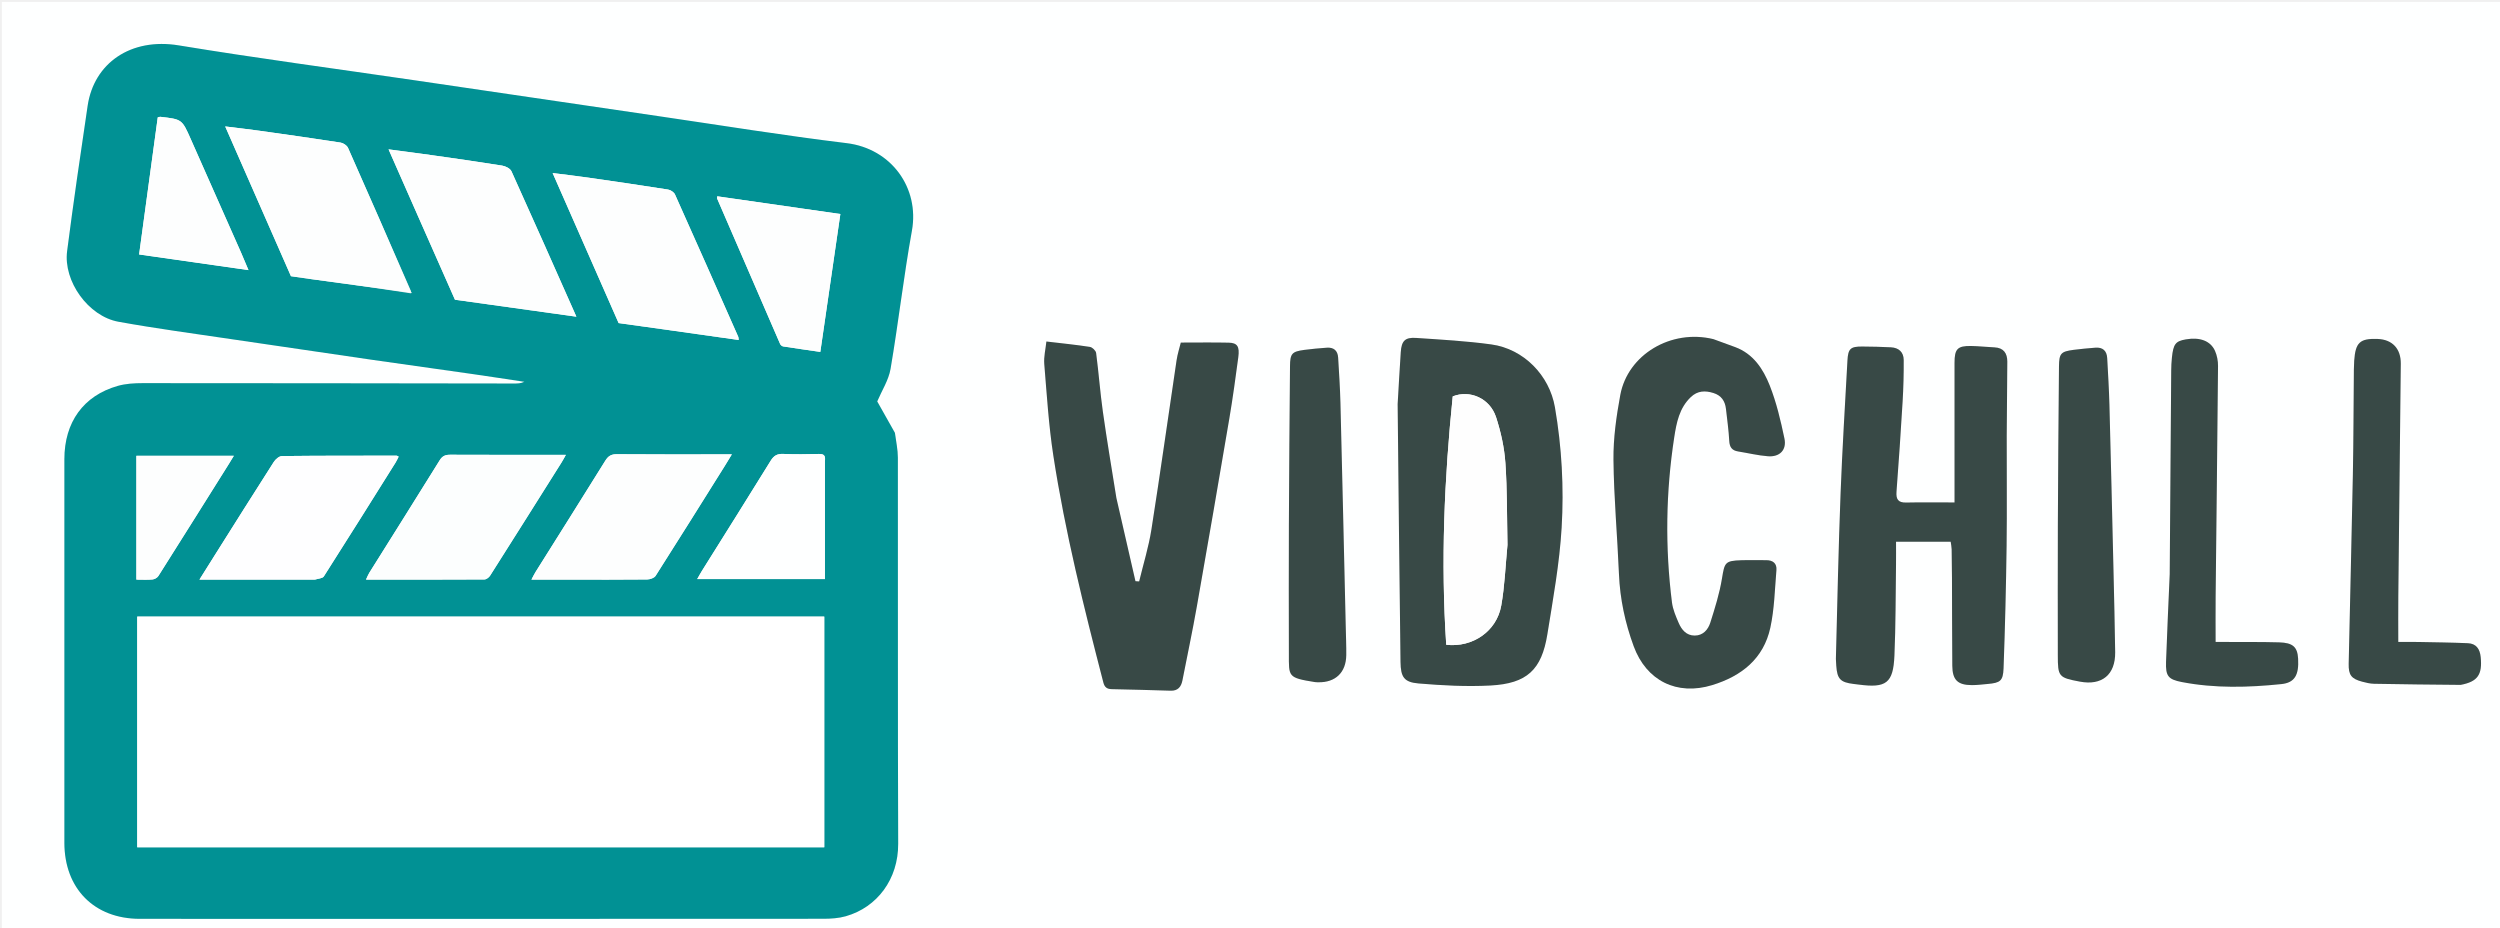
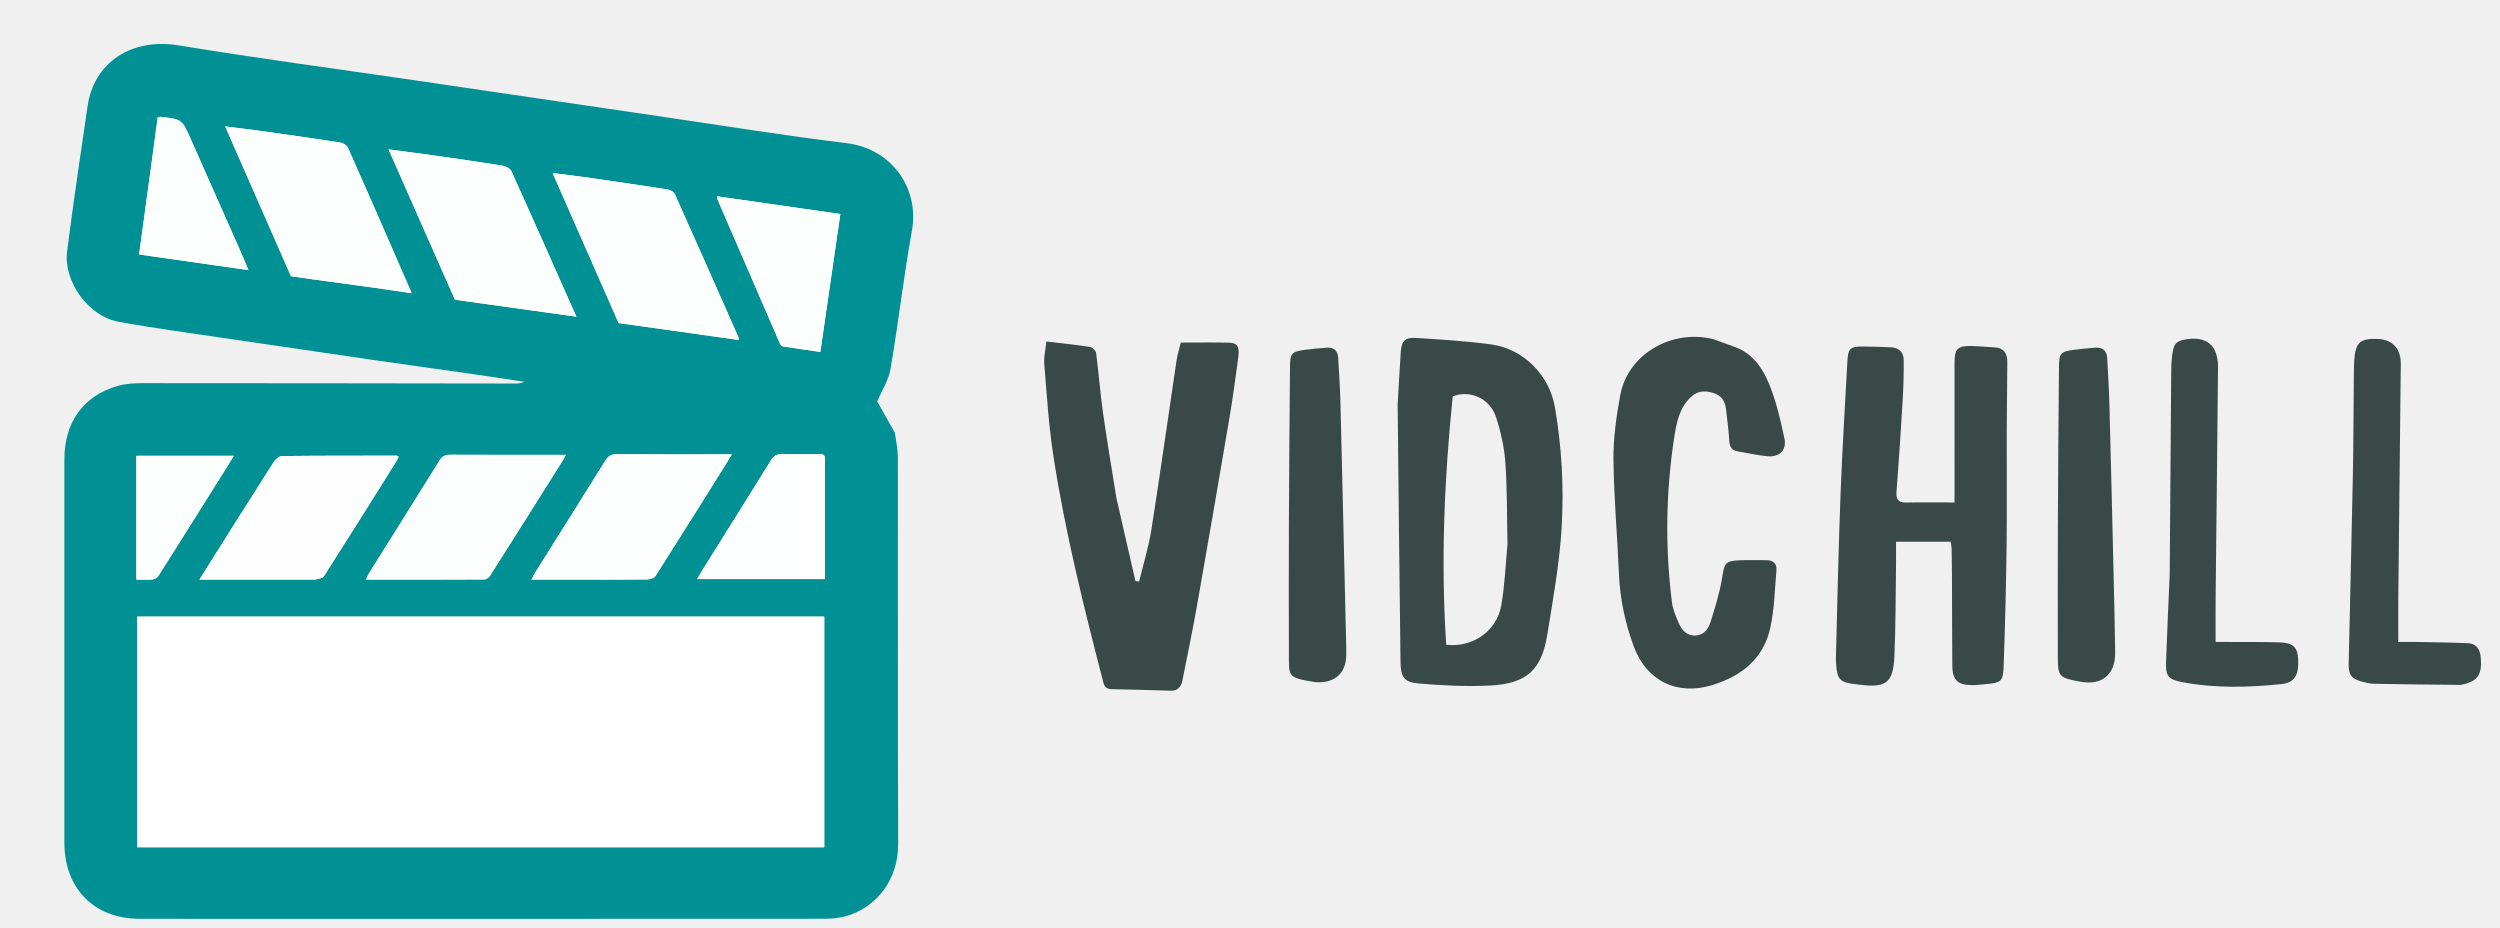
- <svg xmlns="http://www.w3.org/2000/svg" version="1.1" id="Layer_1" x="0px" y="0px" width="100%" viewBox="0 0 1437 533" enable-background="new 0 0 1437 533" xml:space="preserve">
-   <path fill="#FEFFFF" opacity="1" stroke="none" d=" M1096,534   C730.713,534 365.926,534 1.069,534   C1.069,356.402 1.069,178.804 1.069,1.103   C480,1.103 959,1.103 1437.978,1.103   C1437.978,178.741 1437.978,356.371 1437.978,534   C1324.137,534 1210.319,534 1096,534  M514.28,248.43   C510.79,242.289 507.3,236.149 504.228,230.743   C506.868,224.495 510.788,218.499 511.892,212.023   C516.395,185.616 519.425,158.953 524.171,132.595   C528.591,108.046 512.359,85.404 486.641,82.282   C450.465,77.891 414.467,72.031 378.4,66.746   C331.63,59.893 284.869,52.972 238.101,46.11   C192.978,39.489 147.753,33.498 102.761,26.087   C75.164,21.541 54.019,36.261 50.378,60.789   C46.249,88.612 42.173,116.449 38.578,144.344   C36.345,161.674 50.773,181.785 68.069,184.932   C89.67,188.861 111.465,191.736 133.19,194.971   C159.822,198.936 186.463,202.841 213.11,206.701   C232.647,209.53 252.204,212.219 271.745,215.021   C281.635,216.44 291.509,217.973 301.391,219.454   C299.374,220.45 297.421,220.453 295.467,220.45   C224.303,220.356 153.139,220.232 81.975,220.234   C77.195,220.235 72.223,220.52 67.668,221.821   C47.956,227.449 37.014,242.679 37.007,263.931   C36.985,337.428 36.984,410.925 37.006,484.423   C37.014,510.742 54.167,528.134 80.351,528.143   C211.346,528.19 342.341,528.178 473.337,528.105   C477.624,528.103 482.081,527.818 486.17,526.652   C504.231,521.505 516.352,505.309 516.275,485.031   C515.995,411.034 516.193,337.036 516.094,263.039   C516.087,258.425 515.074,253.813 514.28,248.43  M1055.351,379.225   C1055.396,380.389 1055.409,381.555 1055.489,382.717   C1056.011,390.278 1057.875,392.225 1065.433,393.137   C1066.424,393.256 1067.417,393.37 1068.406,393.501   C1084.185,395.583 1088.227,392.682 1088.913,376.89   C1089.672,359.431 1089.581,341.934 1089.832,324.453   C1089.893,320.172 1089.841,315.888 1089.841,311.393   C1100.613,311.393 1110.72,311.393 1121.254,311.393   C1121.448,312.843 1121.777,314.28 1121.807,315.723   C1121.924,321.218 1121.971,326.715 1121.994,332.212   C1122.062,349.039 1122.048,365.866 1122.185,382.692   C1122.252,390.852 1125.294,393.8 1133.474,393.804   C1136.46,393.805 1139.448,393.419 1142.431,393.154   C1149.703,392.507 1151.374,391.474 1151.645,384.113   C1152.509,360.662 1153.086,337.195 1153.394,313.73   C1153.672,292.591 1153.401,271.446 1153.464,250.304   C1153.506,236.149 1153.778,221.993 1153.798,207.838   C1153.805,203.085 1151.692,199.897 1146.411,199.662   C1141.925,199.463 1137.448,198.95 1132.961,198.874   C1125.141,198.743 1123.455,200.607 1123.463,208.586   C1123.484,229.23 1123.468,249.874 1123.467,270.518   C1123.467,276.61 1123.467,282.702 1123.467,288.81   C1113.289,288.81 1104.483,288.67 1095.684,288.866   C1091.003,288.971 1089.778,286.958 1090.113,282.565   C1091.428,265.311 1092.599,248.045 1093.625,230.771   C1094.096,222.824 1094.309,214.848 1094.249,206.888   C1094.216,202.426 1091.414,199.857 1086.922,199.63   C1081.439,199.353 1075.944,199.219 1070.453,199.187   C1063.663,199.147 1062.286,200.388 1061.912,207.237   C1060.524,232.651 1058.941,258.059 1057.969,283.49   C1056.762,315.081 1056.088,346.692 1055.351,379.225  M803.316,232.683   C803.869,281.95 804.378,331.219 805.016,380.485   C805.129,389.169 807.018,392.146 815.419,392.855   C829.128,394.012 842.996,394.764 856.709,394.031   C877.69,392.911 886.129,385.042 889.43,364.559   C892.711,344.207 896.422,323.794 897.633,303.271   C898.993,280.218 897.723,257.009 893.775,234.109   C890.596,215.669 875.774,200.522 857.19,197.973   C842.877,196.01 828.392,195.211 813.96,194.242   C807.627,193.817 805.611,195.929 805.165,202.343   C804.484,212.133 803.995,221.936 803.316,232.683  M641.609,285.853   C639.023,269.435 636.241,253.046 633.921,236.591   C632.344,225.403 631.525,214.11 630.053,202.905   C629.877,201.558 627.869,199.617 626.484,199.402   C618.465,198.159 610.379,197.35 601.465,196.294   C601.003,200.781 599.904,205.061 600.247,209.222   C601.696,226.794 602.78,244.452 605.451,261.855   C612.214,305.928 623.042,349.15 634.205,392.28   C634.909,395 636.255,396.07 639.023,396.123   C650.328,396.338 661.63,396.689 672.933,397.013   C677.046,397.131 678.936,394.796 679.661,391.092   C682.441,376.9 685.452,362.748 687.966,348.509   C694.326,312.492 700.537,276.448 706.65,240.388   C708.623,228.751 710.21,217.045 711.771,205.344   C712.595,199.171 711.23,197.082 706.301,196.97   C697.337,196.767 688.365,196.913 678.727,196.913   C678.027,199.79 676.84,203.426 676.284,207.156   C671.444,239.561 666.929,272.016 661.832,304.38   C660.248,314.442 657.177,324.269 654.787,334.204   C654.079,334.162 653.372,334.12 652.664,334.078   C649.043,318.279 645.422,302.481 641.609,285.853  M984.451,194.86   C960.594,188.997 935.631,203.77 931.333,227.087   C929.079,239.316 927.297,251.864 927.422,264.247   C927.644,286.175 929.668,308.08 930.578,330.01   C931.172,344.307 934.132,358.059 939.02,371.396   C946.354,391.408 963.953,400.001 984.176,393.798   C1001.076,388.614 1013.706,378.6 1017.586,360.805   C1019.935,350.029 1020.153,338.772 1021.088,327.711   C1021.415,323.839 1019.069,321.968 1015.197,321.992   C1010.37,322.022 1005.537,321.864 1000.715,322.027   C991.533,322.338 991.273,323.392 989.8,332.466   C988.404,341.067 985.748,349.505 983.109,357.845   C981.833,361.878 978.965,365.322 974.118,365.327   C969.325,365.332 966.581,361.984 964.883,358.025   C963.261,354.246 961.552,350.299 961.046,346.28   C957.051,314.572 957.496,282.877 962.364,251.288   C963.657,242.902 965.276,234.516 971.903,228.219   C975.786,224.531 980.122,224.41 984.887,225.899   C989.44,227.321 991.586,230.547 992.09,235.076   C992.771,241.195 993.648,247.306 993.974,253.445   C994.166,257.056 995.559,258.936 999.049,259.496   C1004.783,260.415 1010.474,261.815 1016.241,262.259   C1022.955,262.775 1027.079,258.655 1025.695,252.057   C1023.526,241.722 1021.088,231.288 1017.209,221.512   C1013.471,212.091 1007.819,203.398 997.4,199.52   C993.356,198.015 989.312,196.51 984.451,194.86  M1247.147,330.503   C1246.431,347.134 1245.612,363.761 1245.043,380.398   C1244.765,388.533 1246.182,390.512 1254.121,392.044   C1273.089,395.704 1292.233,395.187 1311.314,393.219   C1319.01,392.426 1321.486,388.001 1320.956,378.594   C1320.58,371.925 1317.994,369.451 1310.053,369.226   C1299.729,368.933 1289.392,369.054 1279.061,369   C1277.489,368.992 1275.916,368.999 1273.532,368.999   C1273.532,359.717 1273.456,351.236 1273.545,342.756   C1274.007,298.617 1274.545,254.479 1274.923,210.339   C1274.948,207.451 1274.354,204.334 1273.19,201.703   C1270.629,195.912 1264.466,193.682 1256.473,195.066   C1250.499,196.1 1249.226,197.709 1248.412,205.581   C1248.155,208.062 1248.033,210.566 1248.014,213.06   C1247.713,251.874 1247.438,290.688 1247.147,330.503  M1414.818,393.6   C1424.193,391.805 1426.919,387.81 1425.901,377.643   C1425.443,373.068 1423.335,369.925 1418.568,369.715   C1409.1,369.299 1399.618,369.196 1390.14,369.01   C1386.557,368.94 1382.971,368.999 1378.532,368.999   C1378.532,359.798 1378.457,351.329 1378.545,342.862   C1379.008,298.259 1379.545,253.656 1379.972,209.052   C1380.056,200.346 1375.014,195.141 1366.689,194.833   C1356.495,194.457 1353.932,196.821 1353.196,207.321   C1353.08,208.981 1353.023,210.647 1353.007,212.311   C1352.82,232.453 1352.815,252.598 1352.431,272.735   C1351.739,309 1350.796,345.259 1350.023,381.522   C1349.884,388.039 1351.563,390.17 1357.767,391.832   C1360.004,392.431 1362.329,392.991 1364.625,393.035   C1381.064,393.349 1397.506,393.525 1414.818,393.6  M773.532,359.676   C772.526,316.938 771.56,274.199 770.483,231.463   C770.266,222.826 769.675,214.197 769.166,205.569   C768.927,201.521 766.624,199.544 762.576,199.859   C758.27,200.194 753.957,200.537 749.681,201.122   C742.632,202.086 741.563,203.214 741.497,210.415   C741.219,240.767 740.979,271.12 740.854,301.474   C740.752,326.281 740.798,351.089 740.847,375.897   C740.873,388.98 740.114,389.543 755.754,392.056   C756.407,392.161 757.081,392.149 757.746,392.163   C767.606,392.362 773.708,386.547 773.832,376.605   C773.899,371.286 773.642,365.963 773.532,359.676  M1214.84,327.518   C1214.07,295.927 1213.346,264.335 1212.501,232.746   C1212.262,223.776 1211.717,214.812 1211.221,205.85   C1210.986,201.609 1208.653,199.49 1204.348,199.852   C1200.21,200.2 1196.066,200.536 1191.952,201.086   C1184.597,202.069 1183.573,203.088 1183.501,210.639   C1183.21,241.157 1182.979,271.675 1182.854,302.194   C1182.752,326.998 1182.829,351.804 1182.835,376.609   C1182.838,388.972 1183.278,389.492 1195.476,391.792   C1208.186,394.19 1215.948,387.87 1215.803,374.9   C1215.629,359.436 1215.173,343.975 1214.84,327.518  z" />
-   <path fill="#019194" opacity="1" stroke="none" d=" M514.405,248.815   C515.074,253.813 516.087,258.425 516.094,263.039   C516.193,337.036 515.995,411.034 516.275,485.031   C516.352,505.309 504.231,521.505 486.17,526.652   C482.081,527.818 477.624,528.103 473.337,528.105   C342.341,528.178 211.346,528.19 80.351,528.143   C54.167,528.134 37.014,510.742 37.006,484.423   C36.984,410.925 36.985,337.428 37.007,263.931   C37.014,242.679 47.956,227.449 67.668,221.821   C72.223,220.52 77.195,220.235 81.975,220.234   C153.139,220.232 224.303,220.356 295.467,220.45   C297.421,220.453 299.374,220.45 301.391,219.454   C291.509,217.973 281.635,216.44 271.745,215.021   C252.204,212.219 232.647,209.53 213.11,206.701   C186.463,202.841 159.822,198.936 133.19,194.971   C111.465,191.736 89.67,188.861 68.069,184.932   C50.773,181.785 36.345,161.674 38.578,144.344   C42.173,116.449 46.249,88.612 50.378,60.789   C54.019,36.261 75.164,21.541 102.761,26.087   C147.753,33.498 192.978,39.489 238.101,46.11   C284.869,52.972 331.63,59.893 378.4,66.746   C414.467,72.031 450.465,77.891 486.641,82.282   C512.359,85.404 528.591,108.046 524.171,132.595   C519.425,158.953 516.395,185.616 511.892,212.023   C510.788,218.499 506.868,224.495 504.228,230.743   C507.3,236.149 510.79,242.289 514.405,248.815  M235.945,168.573   C236.186,168.512 236.428,168.451 236.669,168.39   C236.477,168.23 236.285,168.07 236.161,167.161   C224.161,139.76 212.198,112.342 200.051,85.005   C199.424,83.594 197.328,82.198 195.736,81.951   C180.119,79.528 164.468,77.319 148.817,75.117   C142.63,74.247 136.419,73.548 129.443,72.675   C142.199,101.728 154.597,129.965 167.237,158.756   C170.447,159.221 174.726,159.874 179.015,160.458   C197.951,163.038 216.89,165.598 235.945,168.573  M256.5,487.024   C328.911,487.024 401.323,487.024 473.785,487.024   C473.785,441.951 473.785,398.088 473.785,354.424   C341.724,354.424 210.038,354.424 78.885,354.424   C78.885,398.947 78.885,443.046 78.885,487.026   C138.226,487.026 196.863,487.026 256.5,487.024  M240.248,124.217   C247.227,139.994 254.206,155.771 261.509,172.278   C283.835,175.399 307.251,178.672 331.297,182.033   C318.68,153.636 306.458,125.974 293.979,98.428   C293.256,96.83 290.564,95.503 288.604,95.186   C275.302,93.035 261.955,91.156 248.612,89.255   C240.458,88.093 232.287,87.049 223.338,85.847   C229.108,98.919 234.536,111.217 240.248,124.217  M380.262,189.143   C394.977,191.225 409.692,193.307 424.599,195.417   C424.472,194.343 424.51,193.987 424.385,193.704   C412.293,166.378 400.222,139.043 387.988,111.781   C387.404,110.479 385.481,109.195 384.013,108.963   C368.75,106.548 353.458,104.313 338.163,102.11   C331.578,101.161 324.965,100.402 317.656,99.465   C330.494,128.653 342.913,156.887 355.589,185.706   C362.942,186.736 371.163,187.887 380.262,189.143  M318.252,261.444   C298.434,261.444 278.616,261.49 258.798,261.392   C256.036,261.378 254.292,262.061 252.738,264.566   C239.322,286.201 225.741,307.735 212.233,329.313   C211.584,330.349 211.158,331.525 210.377,333.163   C233.537,333.163 255.998,333.195 278.458,333.067   C279.566,333.061 281.057,331.912 281.714,330.879   C295.451,309.243 309.097,287.55 322.748,265.859   C323.587,264.525 324.312,263.119 325.262,261.444   C322.811,261.444 320.985,261.444 318.252,261.444  M327.5,333.163   C342.331,333.163 357.163,333.23 371.992,333.071   C373.654,333.053 376.048,332.235 376.844,330.987   C390.268,309.923 403.493,288.733 416.756,267.567   C417.962,265.641 419.123,263.687 420.66,261.161   C418.662,261.161 417.387,261.161 416.111,261.161   C395.615,261.161 375.117,261.247 354.622,261.073   C351.348,261.045 349.611,262.101 347.92,264.826   C334.662,286.186 321.229,307.438 307.867,328.734   C307.111,329.939 306.504,331.237 305.466,333.163   C312.957,333.163 319.729,333.163 327.5,333.163  M181.214,333.161   C182.897,332.568 185.386,332.49 186.143,331.306   C200.021,309.567 213.696,287.698 227.396,265.845   C228.063,264.781 228.561,263.612 229.147,262.474   C228.536,262.175 228.262,261.924 227.988,261.925   C206.009,261.937 184.03,261.897 162.053,262.15   C160.451,262.168 158.354,263.994 157.363,265.541   C145.966,283.331 134.736,301.228 123.467,319.1   C120.663,323.547 117.878,328.006 114.644,333.161   C137.101,333.161 158.688,333.161 181.214,333.161  M460.744,119.819   C444.597,117.493 428.45,115.166 412.269,112.835   C412.193,113.732 412.115,113.925 412.173,114.06   C424.229,141.942 436.288,169.823 448.399,197.682   C448.671,198.308 449.476,199.016 450.121,199.118   C457.124,200.22 464.145,201.208 471.518,202.279   C475.395,175.594 479.184,149.525 483.035,123.022   C475.687,121.964 468.654,120.95 460.744,119.819  M474.16,264.64   C474.572,261.905 473.585,260.85 470.654,260.937   C463.83,261.14 456.988,261.187 450.169,260.923   C446.786,260.792 444.834,261.854 443.023,264.788   C429.999,285.889 416.771,306.866 403.621,327.89   C402.684,329.388 401.85,330.949 400.767,332.83   C425.482,332.83 449.659,332.83 474.16,332.83   C474.16,310.205 474.16,287.909 474.16,264.64  M138.474,145.035   C128.85,123.306 119.23,101.574 109.6,79.847   C104.599,68.563 104.59,68.565 92.145,67.144   C91.84,67.109 91.513,67.273 90.674,67.462   C87.145,93.425 83.592,119.564 79.961,146.271   C100.835,149.255 121.428,152.198 142.826,155.256   C141.245,151.488 140.036,148.605 138.474,145.035  M93.503,261.999   C88.414,261.999 83.325,261.999 78.392,261.999   C78.392,286.045 78.392,309.438 78.392,333.162   C81.755,333.162 84.751,333.354 87.702,333.068   C88.891,332.952 90.412,332.064 91.047,331.062   C104.574,309.699 117.996,288.269 131.435,266.85   C132.341,265.406 133.214,263.942 134.401,261.999   C120.465,261.999 107.484,261.999 93.503,261.999  z" />
-   <path fill="#384946" opacity="1" stroke="none" d=" M1055.268,378.759   C1056.088,346.692 1056.762,315.081 1057.969,283.49   C1058.941,258.059 1060.524,232.651 1061.912,207.237   C1062.286,200.388 1063.663,199.147 1070.453,199.187   C1075.944,199.219 1081.439,199.353 1086.922,199.63   C1091.414,199.857 1094.216,202.426 1094.249,206.888   C1094.309,214.848 1094.096,222.824 1093.625,230.771   C1092.599,248.045 1091.428,265.311 1090.113,282.565   C1089.778,286.958 1091.003,288.971 1095.684,288.866   C1104.483,288.67 1113.289,288.81 1123.467,288.81   C1123.467,282.702 1123.467,276.61 1123.467,270.518   C1123.468,249.874 1123.484,229.23 1123.463,208.586   C1123.455,200.607 1125.141,198.743 1132.961,198.874   C1137.448,198.95 1141.925,199.463 1146.411,199.662   C1151.692,199.897 1153.805,203.085 1153.798,207.838   C1153.778,221.993 1153.506,236.149 1153.464,250.304   C1153.401,271.446 1153.672,292.591 1153.394,313.73   C1153.086,337.195 1152.509,360.662 1151.645,384.113   C1151.374,391.474 1149.703,392.507 1142.431,393.154   C1139.448,393.419 1136.46,393.805 1133.474,393.804   C1125.294,393.8 1122.252,390.852 1122.185,382.692   C1122.048,365.866 1122.062,349.039 1121.994,332.212   C1121.971,326.715 1121.924,321.218 1121.807,315.723   C1121.777,314.28 1121.448,312.843 1121.254,311.393   C1110.72,311.393 1100.613,311.393 1089.841,311.393   C1089.841,315.888 1089.893,320.172 1089.832,324.453   C1089.581,341.934 1089.672,359.431 1088.913,376.89   C1088.227,392.682 1084.185,395.583 1068.406,393.501   C1067.417,393.37 1066.424,393.256 1065.433,393.137   C1057.875,392.225 1056.011,390.278 1055.489,382.717   C1055.409,381.555 1055.396,380.389 1055.268,378.759  z" />
-   <path fill="#384946" opacity="1" stroke="none" d=" M803.37,232.208   C803.995,221.936 804.484,212.133 805.165,202.343   C805.611,195.929 807.627,193.817 813.96,194.242   C828.392,195.211 842.877,196.01 857.19,197.973   C875.774,200.522 890.596,215.669 893.775,234.109   C897.723,257.009 898.993,280.218 897.633,303.271   C896.422,323.794 892.711,344.207 889.43,364.559   C886.129,385.042 877.69,392.911 856.709,394.031   C842.996,394.764 829.128,394.012 815.419,392.855   C807.018,392.146 805.129,389.169 805.016,380.485   C804.378,331.219 803.869,281.95 803.37,232.208  M866.498,312.947   C866.166,297.312 866.378,281.639 865.292,266.057   C864.677,257.221 862.702,248.285 859.958,239.843   C856.426,228.976 844.93,223.907 835.028,227.849   C830.177,275.316 828.124,322.941 831.29,370.617   C846.539,372.322 860.312,362.793 862.912,348.104   C864.906,336.84 865.344,325.301 866.498,312.947  z" />
-   <path fill="#384946" opacity="1" stroke="none" d=" M641.705,286.267   C645.422,302.481 649.043,318.279 652.664,334.078   C653.372,334.12 654.079,334.162 654.787,334.204   C657.177,324.269 660.248,314.442 661.832,304.38   C666.929,272.016 671.444,239.561 676.284,207.156   C676.84,203.426 678.027,199.79 678.727,196.913   C688.365,196.913 697.337,196.767 706.301,196.97   C711.23,197.082 712.595,199.171 711.771,205.344   C710.21,217.045 708.623,228.751 706.65,240.388   C700.537,276.448 694.326,312.492 687.966,348.509   C685.452,362.748 682.441,376.9 679.661,391.092   C678.936,394.796 677.046,397.131 672.933,397.013   C661.63,396.689 650.328,396.338 639.023,396.123   C636.255,396.07 634.909,395 634.205,392.28   C623.042,349.15 612.214,305.928 605.451,261.855   C602.78,244.452 601.696,226.794 600.247,209.222   C599.904,205.061 601.003,200.781 601.465,196.294   C610.379,197.35 618.465,198.159 626.484,199.402   C627.869,199.617 629.877,201.558 630.053,202.905   C631.525,214.11 632.344,225.403 633.921,236.591   C636.241,253.046 639.023,269.435 641.705,286.267  z" />
-   <path fill="#384946" opacity="1" stroke="none" d=" M984.859,194.933   C989.312,196.51 993.356,198.015 997.4,199.52   C1007.819,203.398 1013.471,212.091 1017.209,221.512   C1021.088,231.288 1023.526,241.722 1025.695,252.057   C1027.079,258.655 1022.955,262.775 1016.241,262.259   C1010.474,261.815 1004.783,260.415 999.049,259.496   C995.559,258.936 994.166,257.056 993.974,253.445   C993.648,247.306 992.771,241.195 992.09,235.076   C991.586,230.547 989.44,227.321 984.887,225.899   C980.122,224.41 975.786,224.531 971.903,228.219   C965.276,234.516 963.657,242.902 962.364,251.288   C957.496,282.877 957.051,314.572 961.046,346.28   C961.552,350.299 963.261,354.246 964.883,358.025   C966.581,361.984 969.325,365.332 974.118,365.327   C978.965,365.322 981.833,361.878 983.109,357.845   C985.748,349.505 988.404,341.067 989.8,332.466   C991.273,323.392 991.533,322.338 1000.715,322.027   C1005.537,321.864 1010.37,322.022 1015.197,321.992   C1019.069,321.968 1021.415,323.839 1021.088,327.711   C1020.153,338.772 1019.935,350.029 1017.586,360.805   C1013.706,378.6 1001.076,388.614 984.176,393.798   C963.953,400.001 946.354,391.408 939.02,371.396   C934.132,358.059 931.172,344.307 930.578,330.01   C929.668,308.08 927.644,286.175 927.422,264.247   C927.297,251.864 929.079,239.316 931.333,227.087   C935.631,203.77 960.594,188.997 984.859,194.933  z" />
-   <path fill="#384946" opacity="1" stroke="none" d=" M1247.152,330.002   C1247.438,290.688 1247.713,251.874 1248.014,213.06   C1248.033,210.566 1248.155,208.062 1248.412,205.581   C1249.226,197.709 1250.499,196.1 1256.473,195.066   C1264.466,193.682 1270.629,195.912 1273.19,201.703   C1274.354,204.334 1274.948,207.451 1274.923,210.339   C1274.545,254.479 1274.007,298.617 1273.545,342.756   C1273.456,351.236 1273.532,359.717 1273.532,368.999   C1275.916,368.999 1277.489,368.992 1279.061,369   C1289.392,369.054 1299.729,368.933 1310.053,369.226   C1317.994,369.451 1320.58,371.925 1320.956,378.594   C1321.486,388.001 1319.01,392.426 1311.314,393.219   C1292.233,395.187 1273.089,395.704 1254.121,392.044   C1246.182,390.512 1244.765,388.533 1245.043,380.398   C1245.612,363.761 1246.431,347.134 1247.152,330.002  z" />
-   <path fill="#384946" opacity="1" stroke="none" d=" M1414.383,393.672   C1397.506,393.525 1381.064,393.349 1364.625,393.035   C1362.329,392.991 1360.004,392.431 1357.767,391.832   C1351.563,390.17 1349.884,388.039 1350.023,381.522   C1350.796,345.259 1351.739,309 1352.431,272.735   C1352.815,252.598 1352.82,232.453 1353.007,212.311   C1353.023,210.647 1353.08,208.981 1353.196,207.321   C1353.932,196.821 1356.495,194.457 1366.689,194.833   C1375.014,195.141 1380.056,200.346 1379.972,209.052   C1379.545,253.656 1379.008,298.259 1378.545,342.862   C1378.457,351.329 1378.532,359.798 1378.532,368.999   C1382.971,368.999 1386.557,368.94 1390.14,369.01   C1399.618,369.196 1409.1,369.299 1418.568,369.715   C1423.335,369.925 1425.443,373.068 1425.901,377.643   C1426.919,387.81 1424.193,391.805 1414.383,393.672  z" />
-   <path fill="#384946" opacity="1" stroke="none" d=" M773.532,360.158   C773.642,365.963 773.899,371.286 773.832,376.605   C773.708,386.547 767.606,392.362 757.746,392.163   C757.081,392.149 756.407,392.161 755.754,392.056   C740.114,389.543 740.873,388.98 740.847,375.897   C740.798,351.089 740.752,326.281 740.854,301.474   C740.979,271.12 741.219,240.767 741.497,210.415   C741.563,203.214 742.632,202.086 749.681,201.122   C753.957,200.537 758.27,200.194 762.576,199.859   C766.624,199.544 768.927,201.521 769.166,205.569   C769.675,214.197 770.266,222.826 770.483,231.463   C771.56,274.199 772.526,316.938 773.532,360.158  z" />
-   <path fill="#384946" opacity="1" stroke="none" d=" M1214.84,328.016   C1215.173,343.975 1215.629,359.436 1215.803,374.9   C1215.948,387.87 1208.186,394.19 1195.476,391.792   C1183.278,389.492 1182.838,388.972 1182.835,376.609   C1182.829,351.804 1182.752,326.998 1182.854,302.194   C1182.979,271.675 1183.21,241.157 1183.501,210.639   C1183.573,203.088 1184.597,202.069 1191.952,201.086   C1196.066,200.536 1200.21,200.2 1204.348,199.852   C1208.653,199.49 1210.986,201.609 1211.221,205.85   C1211.717,214.812 1212.262,223.776 1212.501,232.746   C1213.346,264.335 1214.07,295.927 1214.84,328.016  z" />
-   <path fill="#FFFFFF" opacity="1" stroke="none" d=" M256,487.025   C196.863,487.026 138.226,487.026 78.885,487.026   C78.885,443.046 78.885,398.947 78.885,354.424   C210.038,354.424 341.724,354.424 473.785,354.424   C473.785,398.088 473.785,441.951 473.785,487.024   C401.323,487.024 328.911,487.024 256,487.025  z" />
-   <path fill="#FDFEFE" opacity="1" stroke="none" d=" M240.106,123.866   C234.536,111.217 229.108,98.919 223.338,85.847   C232.287,87.049 240.458,88.093 248.612,89.255   C261.955,91.156 275.302,93.035 288.604,95.186   C290.564,95.503 293.256,96.83 293.979,98.428   C306.458,125.974 318.68,153.636 331.297,182.033   C307.251,178.672 283.835,175.399 261.509,172.278   C254.206,155.771 247.227,139.994 240.106,123.866  z" />
-   <path fill="#FDFEFE" opacity="1" stroke="none" d=" M235.828,168.165   C216.89,165.598 197.951,163.038 179.015,160.458   C174.726,159.874 170.447,159.221 167.237,158.756   C154.597,129.965 142.199,101.728 129.443,72.675   C136.419,73.548 142.63,74.247 148.817,75.117   C164.468,77.319 180.119,79.528 195.736,81.951   C197.328,82.198 199.424,83.594 200.051,85.005   C212.198,112.342 224.161,139.76 236.061,167.6   C235.961,168.038 235.828,168.165 235.828,168.165  z" />
-   <path fill="#FDFEFE" opacity="1" stroke="none" d=" M379.823,189.091   C371.163,187.887 362.942,186.736 355.589,185.706   C342.913,156.887 330.494,128.653 317.656,99.465   C324.965,100.402 331.578,101.161 338.163,102.11   C353.458,104.313 368.75,106.548 384.013,108.963   C385.481,109.195 387.404,110.479 387.988,111.781   C400.222,139.043 412.293,166.378 424.385,193.704   C424.51,193.987 424.472,194.343 424.599,195.417   C409.692,193.307 394.977,191.225 379.823,189.091  z" />
-   <path fill="#FCFEFE" opacity="1" stroke="none" d=" M318.706,261.444   C320.985,261.444 322.811,261.444 325.262,261.444   C324.312,263.119 323.587,264.525 322.748,265.859   C309.097,287.55 295.451,309.243 281.714,330.879   C281.057,331.912 279.566,333.061 278.458,333.067   C255.998,333.195 233.537,333.163 210.377,333.163   C211.158,331.525 211.584,330.349 212.233,329.313   C225.741,307.735 239.322,286.201 252.738,264.566   C254.292,262.061 256.036,261.378 258.798,261.392   C278.616,261.49 298.434,261.444 318.706,261.444  z" />
-   <path fill="#FDFEFE" opacity="1" stroke="none" d=" M327,333.163   C319.729,333.163 312.957,333.163 305.466,333.163   C306.504,331.237 307.111,329.939 307.867,328.734   C321.229,307.438 334.662,286.186 347.92,264.826   C349.611,262.101 351.348,261.045 354.622,261.073   C375.117,261.247 395.615,261.161 416.111,261.161   C417.387,261.161 418.662,261.161 420.66,261.161   C419.123,263.687 417.962,265.641 416.756,267.567   C403.493,288.733 390.268,309.923 376.844,330.987   C376.048,332.235 373.654,333.053 371.992,333.071   C357.163,333.23 342.331,333.163 327,333.163  z" />
-   <path fill="#FEFEFF" opacity="1" stroke="none" d=" M180.744,333.161   C158.688,333.161 137.101,333.161 114.644,333.161   C117.878,328.006 120.663,323.547 123.467,319.1   C134.736,301.228 145.966,283.331 157.363,265.541   C158.354,263.994 160.451,262.168 162.053,262.15   C184.03,261.897 206.009,261.937 227.988,261.925   C228.262,261.924 228.536,262.175 229.147,262.474   C228.561,263.612 228.063,264.781 227.396,265.845   C213.696,287.698 200.021,309.567 186.143,331.306   C185.386,332.49 182.897,332.568 180.744,333.161  z" />
-   <path fill="#FDFEFE" opacity="1" stroke="none" d=" M461.183,119.878   C468.654,120.95 475.687,121.964 483.035,123.022   C479.184,149.525 475.395,175.594 471.518,202.279   C464.145,201.208 457.124,200.22 450.121,199.118   C449.476,199.016 448.671,198.308 448.399,197.682   C436.288,169.823 424.229,141.942 412.173,114.06   C412.115,113.925 412.193,113.732 412.269,112.835   C428.45,115.166 444.597,117.493 461.183,119.878  z" />
-   <path fill="#FEFFFF" opacity="1" stroke="none" d=" M474.16,265.126   C474.16,287.909 474.16,310.205 474.16,332.83   C449.659,332.83 425.482,332.83 400.767,332.83   C401.85,330.949 402.684,329.388 403.621,327.89   C416.771,306.866 429.999,285.889 443.023,264.788   C444.834,261.854 446.786,260.792 450.169,260.923   C456.988,261.187 463.83,261.14 470.654,260.937   C473.585,260.85 474.572,261.905 474.16,265.126  z" />
-   <path fill="#FDFEFE" opacity="1" stroke="none" d=" M138.65,145.379   C140.036,148.605 141.245,151.488 142.826,155.256   C121.428,152.198 100.835,149.255 79.961,146.271   C83.592,119.564 87.145,93.425 90.674,67.462   C91.513,67.273 91.84,67.109 92.145,67.144   C104.59,68.565 104.599,68.563 109.6,79.847   C119.23,101.574 128.85,123.306 138.65,145.379  z" />
-   <path fill="#FDFEFE" opacity="1" stroke="none" d=" M94.003,261.999   C107.484,261.999 120.465,261.999 134.401,261.999   C133.214,263.942 132.341,265.406 131.435,266.85   C117.996,288.269 104.574,309.699 91.047,331.062   C90.412,332.064 88.891,332.952 87.702,333.068   C84.751,333.354 81.755,333.162 78.392,333.162   C78.392,309.438 78.392,286.045 78.392,261.999   C83.325,261.999 88.414,261.999 94.003,261.999  z" />
-   <path fill="#FDFEFE" opacity="1" stroke="none" d=" M236.027,167.974   C236.285,168.07 236.477,168.23 236.669,168.39   C236.428,168.451 236.186,168.512 235.887,168.369   C235.828,168.165 235.961,168.038 236.027,167.974  z" />
-   <path fill="#FEFEFE" opacity="1" stroke="none" d=" M866.486,313.416   C865.344,325.301 864.906,336.84 862.912,348.104   C860.312,362.793 846.539,372.322 831.29,370.617   C828.124,322.941 830.177,275.316 835.028,227.849   C844.93,223.907 856.426,228.976 859.958,239.843   C862.702,248.285 864.677,257.221 865.292,266.057   C866.378,281.639 866.166,297.312 866.486,313.416  z" />
+ <svg xmlns="http://www.w3.org/2000/svg" id="eBzCIajr4Mv1" viewBox="0 0 1437 533" shape-rendering="geometricPrecision" text-rendering="geometricPrecision">
+   <path d="M514.405,248.815c.669,4.998,1.683,9.61,1.689,14.224.099,73.997-.099,147.995.182,221.991.077,20.279-12.044,36.475-30.105,41.622-4.089,1.165-8.546,1.45-12.834,1.453-130.995.073-261.991.084-392.986.038-26.184-.009-43.337-17.401-43.345-43.72-.022-73.497-.022-146.995.001-220.492.007-21.251,10.948-36.482,30.66-42.11c4.555-1.3,9.527-1.586,14.307-1.586c71.164-.002,142.328.122,213.492.216c1.954.003,3.907 0,5.923-.996-9.881-1.481-19.755-3.014-29.645-4.432-19.541-2.803-39.098-5.491-58.635-8.321-26.647-3.859-53.288-7.764-79.92-11.73-21.725-3.235-43.52-6.11-65.121-10.039-17.296-3.147-31.724-23.258-29.491-40.587c3.595-27.896,7.671-55.732,11.801-83.555c3.64-24.528,24.785-39.248,52.382-34.702c44.992,7.411,90.217,13.402,135.34,20.023c46.769,6.862,93.529,13.784,140.299,20.637c36.067,5.285,72.065,11.145,108.241,15.536c25.718,3.122,41.95,25.764,37.53,50.313-4.746,26.358-7.776,53.022-12.279,79.429-1.104,6.476-5.025,12.471-7.664,18.72c3.072,5.405,6.562,11.546,10.177,18.072M235.945,168.573c.241-.061.483-.122.724-.183-.192-.16-.384-.32-.508-1.229-12.001-27.401-23.964-54.819-36.111-82.156-.627-1.411-2.723-2.807-4.314-3.054-15.617-2.424-31.269-4.633-46.92-6.834-6.187-.87-12.398-1.569-19.373-2.443c12.756,29.053,25.154,57.291,37.794,86.081c3.21.465,7.489,1.118,11.777,1.702c18.936,2.58,37.875,5.14,56.93,8.115M256.5,487.024c72.411,0,144.823,0,217.285,0c0-45.073,0-88.936,0-132.6-132.061,0-263.748,0-394.9,0c0,44.523,0,88.621,0,132.602c59.342,0,117.979,0,177.615-.001M240.248,124.217c6.979,15.777,13.959,31.554,21.261,48.061c22.327,3.121,45.743,6.394,69.788,9.755-12.617-28.398-24.839-56.059-37.317-83.605-.724-1.598-3.415-2.925-5.375-3.242-13.302-2.152-26.65-4.031-39.992-5.931-8.154-1.162-16.325-2.206-25.274-3.408C229.108,98.919,234.536,111.217,240.248,124.217m140.014,64.926c14.715,2.082,29.429,4.165,44.337,6.274-.127-1.074-.089-1.43-.214-1.713-12.091-27.326-24.163-54.661-36.396-81.924-.584-1.302-2.508-2.586-3.975-2.818-15.263-2.415-30.555-4.649-45.85-6.853-6.585-.949-13.197-1.708-20.507-2.644c12.838,29.187,25.257,57.422,37.933,86.241c7.353,1.03,15.574,2.181,24.673,3.437M318.252,261.444c-19.818,0-39.636.046-59.454-.052-2.763-.014-4.507.669-6.06,3.174-13.416,21.636-26.998,43.169-40.506,64.748-.648,1.036-1.075,2.211-1.856,3.849c23.161,0,45.621.032,68.081-.096c1.108-.006,2.599-1.155,3.256-2.189c13.738-21.635,27.384-43.329,41.034-65.02.84-1.334,1.565-2.74,2.515-4.415-2.451,0-4.277,0-7.01-0m9.248,71.719c14.831-0,29.663.066,44.492-.093c1.661-.018,4.056-.835,4.852-2.084c13.424-21.064,26.649-42.254,39.912-63.42c1.207-1.925,2.367-3.88,3.905-6.406-1.998,0-3.274,0-4.549,0-20.497,0-40.994.086-61.49-.088-3.274-.028-5.011,1.028-6.702,3.753-13.258,21.36-26.69,42.612-40.052,63.908-.756,1.205-1.363,2.503-2.401,4.429c7.491,0,14.263,0,22.034-0m-146.286-.002c1.683-.593,4.172-.671,4.928-1.855c13.879-21.739,27.554-43.608,41.254-65.461.667-1.064,1.165-2.233,1.751-3.371-.611-.298-.885-.549-1.159-.549-21.979.013-43.959-.028-65.935.225-1.603.018-3.699,1.844-4.69,3.391-11.397,17.79-22.627,35.687-33.896,53.56-2.804,4.447-5.589,8.906-8.823,14.061c22.457,0,44.044,0,66.57-0m279.53-213.342c-16.147-2.327-32.295-4.653-48.475-6.984-.077.897-.154,1.09-.096,1.225c12.056,27.883,24.115,55.764,36.225,83.622.272.626,1.077,1.334,1.723,1.436c7.003,1.102,14.023,2.09,21.396,3.161c3.878-26.685,7.666-52.755,11.517-79.257-7.348-1.059-14.381-2.072-22.291-3.203m13.415,144.82c.412-2.735-.574-3.79-3.506-3.703-6.824.203-13.665.25-20.485-.014-3.382-.131-5.335.932-7.145,3.865-13.025,21.102-26.252,42.078-39.402,63.103-.937,1.498-1.771,3.059-2.854,4.94c24.715,0,48.892,0,73.393,0c0-22.625,0-44.922-0-68.19M138.474,145.035c-9.624-21.73-19.243-43.462-28.874-65.189-5.001-11.283-5.01-11.282-17.455-12.703-.305-.035-.632.129-1.471.318-3.529,25.963-7.082,52.101-10.712,78.809c20.874,2.983,41.467,5.927,62.865,8.985-1.581-3.768-2.791-6.651-4.353-10.221M93.503,261.999c-5.089,0-10.179,0-15.112,0c0,24.046,0,47.44,0,71.163c3.363,0,6.36.192,9.31-.094c1.189-.115,2.711-1.003,3.345-2.005c13.527-21.364,26.949-42.793,40.388-64.212.906-1.444,1.779-2.908,2.966-4.851-13.936,0-26.918,0-40.898,0Z" fill="#019194" />
+   <path d="M1055.268,378.759c.82-32.067,1.494-63.678,2.702-95.269.972-25.431,2.554-50.84,3.943-76.254.374-6.849,1.751-8.09,8.541-8.05c5.491.032,10.985.166,16.469.443c4.492.227,7.294,2.796,7.327,7.258.06,7.96-.153,15.936-.624,23.883-1.025,17.274-2.196,34.54-3.512,51.794-.335,4.393.891,6.406,5.572,6.302c8.799-.197,17.605-.057,27.783-.057c0-6.108-0-12.2 0-18.292.001-20.644.017-41.288-.004-61.932-.008-7.979,1.678-9.844,9.498-9.712c4.486.076,8.964.588,13.45.788c5.281.235,7.394,3.423,7.387,8.176-.021,14.156-.293,28.311-.334,42.466-.062,21.142.208,42.287-.069,63.426-.308,23.465-.885,46.932-1.749,70.383-.271,7.361-1.942,8.394-9.215,9.041-2.982.265-5.971.651-8.956.65-8.18-.003-11.223-2.951-11.289-11.111-.137-16.826-.123-33.654-.192-50.481-.022-5.497-.07-10.994-.186-16.489-.031-1.443-.359-2.88-.553-4.33-10.534,0-20.641,0-31.414,0c0,4.495.052,8.779-.009,13.06-.25,17.481-.159,34.977-.918,52.436-.687,15.792-4.728,18.694-20.507,16.611-.99-.131-1.982-.245-2.973-.364-7.558-.912-9.422-2.858-9.944-10.42-.08-1.162-.093-2.328-.221-3.958Z" fill="#384946" />
+   <path d="M803.37,232.208c.625-10.272,1.113-20.075,1.794-29.865.446-6.414,2.463-8.526,8.795-8.101c14.432.969,28.917,1.768,43.23,3.731c18.584,2.549,33.406,17.696,36.585,36.136c3.948,22.9,5.218,46.109,3.858,69.163-1.211,20.523-4.922,40.935-8.203,61.288-3.302,20.483-11.74,28.351-32.721,29.472-13.713.732-27.581-.019-41.289-1.176-8.401-.709-10.291-3.686-10.403-12.37-.638-49.266-1.147-98.534-1.646-148.277m63.128,80.739c-.331-15.635-.12-31.308-1.206-46.891-.616-8.835-2.591-17.772-5.335-26.214-3.532-10.867-15.028-15.936-24.93-11.994-4.851,47.467-6.904,95.092-3.738,142.767c15.249,1.705,29.022-7.824,31.622-22.513c1.994-11.264,2.432-22.803,3.586-35.156Z" fill="#384946" />
+   <path d="M641.705,286.267c3.717,16.213,7.338,32.012,10.959,47.811.708.042,1.416.084,2.123.126c2.39-9.935,5.46-19.762,7.045-29.824c5.097-32.364,9.612-64.819,14.451-97.224.557-3.73,1.744-7.366,2.443-10.243c9.638,0,18.61-.146,27.574.058c4.929.112,6.294,2.201,5.47,8.374-1.561,11.701-3.148,23.407-5.121,35.044-6.113,36.06-12.324,72.104-18.684,108.121-2.514,14.239-5.525,28.391-8.305,42.583-.726,3.704-2.615,6.039-6.728,5.921-11.303-.325-22.605-.675-33.91-.89-2.768-.053-4.114-1.123-4.818-3.843-11.163-43.13-21.991-86.352-28.754-130.424-2.671-17.404-3.755-35.062-5.203-52.633-.343-4.161.755-8.441,1.218-12.928c8.914,1.057,17,1.865,25.019,3.109c1.384.215,3.392,2.156,3.569,3.502c1.471,11.205,2.29,22.498,3.867,33.686c2.32,16.455,5.103,32.845,7.784,49.677Z" fill="#384946" />
+   <path d="M984.859,194.933c4.453,1.577,8.497,3.083,12.541,4.588c10.419,3.878,16.07,12.571,19.809,21.992c3.879,9.775,6.317,20.21,8.486,30.545c1.385,6.597-2.739,10.717-9.454,10.201-5.767-.443-11.458-1.843-17.192-2.763-3.489-.56-4.882-2.44-5.074-6.05-.326-6.139-1.203-12.251-1.884-18.37-.504-4.529-2.65-7.754-7.203-9.177-4.764-1.489-9.101-1.368-12.984,2.321-6.627,6.296-8.246,14.682-9.539,23.069-4.868,31.589-5.313,63.283-1.318,94.992.506,4.02,2.215,7.966,3.837,11.745c1.698,3.959,4.442,7.307,9.235,7.302c4.847-.005,7.715-3.449,8.991-7.482c2.639-8.34,5.295-16.778,6.691-25.379c1.473-9.074,1.733-10.129,10.915-10.439c4.822-.163,9.654-.005,14.482-.035c3.872-.024,6.218,1.846,5.891,5.719-.935,11.061-1.153,22.318-3.503,33.094-3.879,17.795-16.51,27.809-33.41,32.992-20.223,6.203-37.822-2.39-45.156-22.401-4.888-13.337-7.848-27.089-8.442-41.387-.91-21.93-2.935-43.834-3.156-65.763-.125-12.383,1.657-24.931,3.911-37.159c4.298-23.318,29.26-38.091,53.526-32.155Z" fill="#384946" />
+   <path d="M1247.152,330.002c.286-39.314.56-78.128.862-116.942.019-2.495.141-4.999.398-7.479.814-7.872,2.087-9.48,8.062-10.515c7.992-1.384,14.156.846,16.717,6.637c1.164,2.631,1.758,5.748,1.733,8.636-.378,44.14-.916,88.278-1.378,132.417-.089,8.48-.013,16.961-.013,26.243c2.384,0,3.956-.007,5.529.001c10.331.054,20.667-.067,30.992.226c7.941.225,10.527,2.699,10.903,9.368.53,9.407-1.945,13.832-9.641,14.625-19.082,1.967-38.226,2.485-57.194-1.176-7.939-1.532-9.355-3.51-9.077-11.646.569-16.636,1.387-33.264,2.109-50.395Z" fill="#384946" />
+   <path d="M1414.383,393.672c-16.877-.147-33.319-.323-49.758-.637-2.295-.044-4.621-.604-6.858-1.204-6.204-1.662-7.883-3.792-7.744-10.309.774-36.263,1.716-72.523,2.408-108.787.384-20.138.389-40.283.577-60.424.016-1.664.073-3.33.189-4.99.735-10.5,3.299-12.864,13.493-12.488c8.325.307,13.366,5.513,13.283,14.219-.428,44.604-.965,89.207-1.427,133.81-.088,8.467-.013,16.935-.013,26.137c4.439,0,8.025-.059,11.608.011c9.477.186,18.96.288,28.428.705c4.767.21,6.875,3.353,7.333,7.928c1.018,10.166-1.708,14.162-11.519,16.029Z" fill="#384946" />
+   <path d="M773.532,360.158c.111,5.804.367,11.128.301,16.447-.124,9.941-6.226,15.756-16.086,15.557-.665-.013-1.339-.002-1.992-.107-15.64-2.513-14.881-3.076-14.906-16.159-.049-24.808-.095-49.616.007-74.424.125-30.353.366-60.706.643-91.059.066-7.201,1.135-8.329,8.184-9.293c4.276-.585,8.589-.928,12.894-1.263c4.049-.315,6.351,1.662,6.59,5.71.51,8.628,1.1,17.257,1.317,25.894c1.077,42.736,2.043,85.475,3.049,128.695Z" fill="#384946" />
+   <path d="M1214.84,328.016c.333,15.96.789,31.42.963,46.884.146,12.97-7.617,19.29-20.327,16.892-12.198-2.301-12.638-2.821-12.641-15.183-.005-24.805-.083-49.611.019-74.415.125-30.518.356-61.037.647-91.554.072-7.551,1.097-8.57,8.451-9.553c4.114-.55,8.258-.886,12.396-1.234c4.305-.362,6.638,1.757,6.873,5.998.496,8.962,1.041,17.925,1.281,26.896.845,31.589,1.569,63.181,2.339,95.269Z" fill="#384946" />
+   <path d="M256,487.025c-59.137.001-117.774.001-177.115.001c0-43.98,0-88.079,0-132.602c131.153,0,262.84,0,394.9,0c0,43.664,0,87.527,0,132.6-72.462,0-144.874,0-217.785.001Z" fill="#fff" />
+   <path d="M240.106,123.866c-5.57-12.649-10.998-24.946-16.768-38.019c8.949,1.202,17.12,2.246,25.274,3.408c13.342,1.901,26.689,3.78,39.992,5.931c1.96.317,4.651,1.644,5.375,3.242c12.478,27.546,24.701,55.208,37.317,83.605-24.046-3.361-47.462-6.635-69.788-9.755-7.302-16.507-14.282-32.284-21.403-48.412Z" fill="#fdfefe" />
+   <path d="M235.828,168.165c-18.938-2.567-37.877-5.127-56.813-7.707-4.289-.584-8.568-1.237-11.777-1.702-12.64-28.79-25.038-57.028-37.794-86.081c6.976.874,13.186,1.572,19.373,2.443c15.651,2.202,31.302,4.411,46.92,6.834c1.591.247,3.687,1.643,4.314,3.054c12.147,27.336,24.11,54.754,36.011,82.594-.1.439-.233.565-.233.565Z" fill="#fdfefe" />
+   <path d="M379.823,189.091c-8.66-1.203-16.88-2.355-24.234-3.385-12.676-28.819-25.095-57.053-37.933-86.241c7.31.936,13.922,1.696,20.507,2.644c15.296,2.204,30.588,4.438,45.85,6.853c1.468.232,3.391,1.516,3.975,2.818c12.234,27.262,24.305,54.597,36.396,81.924.125.283.087.639.214,1.713-14.907-2.11-29.622-4.192-44.776-6.326Z" fill="#fdfefe" />
+   <path d="M318.706,261.444c2.279 0,4.105 0,6.556 0-.95,1.675-1.675,3.081-2.515,4.415-13.65,21.691-27.296,43.384-41.034,65.02-.656,1.034-2.147,2.182-3.256,2.189-22.46.127-44.921.096-68.081.096.781-1.638,1.208-2.813,1.856-3.849c13.508-21.579,27.089-43.112,40.506-64.748c1.553-2.505,3.297-3.187,6.06-3.174c19.818.098,39.636.052,59.907.052Z" fill="#fcfefe" />
+   <path d="M327,333.163c-7.271 0-14.043 0-21.534 0c1.038-1.926,1.645-3.225,2.401-4.429c13.362-21.296,26.794-42.548,40.052-63.908c1.692-2.725,3.428-3.781,6.702-3.753c20.495.174,40.993.088,61.49.088c1.275,0,2.551,0,4.549,0-1.538,2.526-2.698,4.48-3.905,6.406-13.263,21.166-26.488,42.356-39.912,63.42-.796,1.249-3.19,2.066-4.852,2.084-14.829.159-29.661.093-44.992.093Z" fill="#fdfefe" />
+   <path d="M180.744,333.161c-22.057 0-43.644 0-66.101 0c3.234-5.155,6.019-9.614,8.823-14.061c11.269-17.872,22.499-35.769,33.896-53.56.991-1.547,3.088-3.372,4.69-3.391c21.976-.253,43.956-.213,65.935-.225.274-0.0.547.251,1.159.549-.586,1.138-1.084,2.308-1.751,3.371-13.7,21.853-27.375,43.722-41.254,65.461-.756,1.184-3.246,1.262-5.398,1.855Z" fill="#fefeff" />
+   <path d="M461.183,119.878c7.471,1.072,14.504,2.085,21.852,3.144-3.851,26.503-7.64,52.572-11.517,79.257-7.373-1.071-14.394-2.059-21.396-3.161-.646-.102-1.451-.81-1.723-1.436-12.111-27.859-24.17-55.74-36.225-83.622-.058-.134.02-.328.096-1.225c16.18,2.331,32.328,4.658,48.913,7.043Z" fill="#fdfefe" />
+   <path d="M474.16,265.126c0,22.783 0,45.079 0,67.704-24.501,0-48.678,0-73.393,0c1.083-1.881,1.917-3.442,2.854-4.94c13.15-21.024,26.378-42.001,39.402-63.103c1.81-2.933,3.763-3.996,7.145-3.865c6.82.264,13.661.218,20.485.014c2.932-.087,3.918.968,3.506,4.189Z" fill="#feffff" />
+   <path d="M138.65,145.379c1.386,3.226,2.595,6.11,4.177,9.878-21.398-3.058-41.991-6.002-62.865-8.985c3.63-26.708,7.183-52.846,10.712-78.809.839-.189,1.167-.353,1.471-.318c12.445,1.421,12.453,1.42,17.455,12.703c9.63,21.727,19.25,43.459,29.05,65.532Z" fill="#fdfefe" />
+   <path d="M94.003,261.999c13.481,0,26.463,0,40.399,0-1.187,1.944-2.06,3.408-2.966,4.851-13.439,21.419-26.862,42.849-40.388,64.212-.635,1.002-2.156,1.89-3.345,2.005-2.95.286-5.947.094-9.31.094c0-23.723,0-47.117,0-71.163c4.933,0,10.022,0,15.611,0Z" fill="#fdfefe" />
+   <path d="M236.027,167.974c.258.096.45.256.642.416-.241.061-.483.122-.782-.021-.059-.204.074-.33.14-.394Z" fill="#fdfefe" />
</svg>
